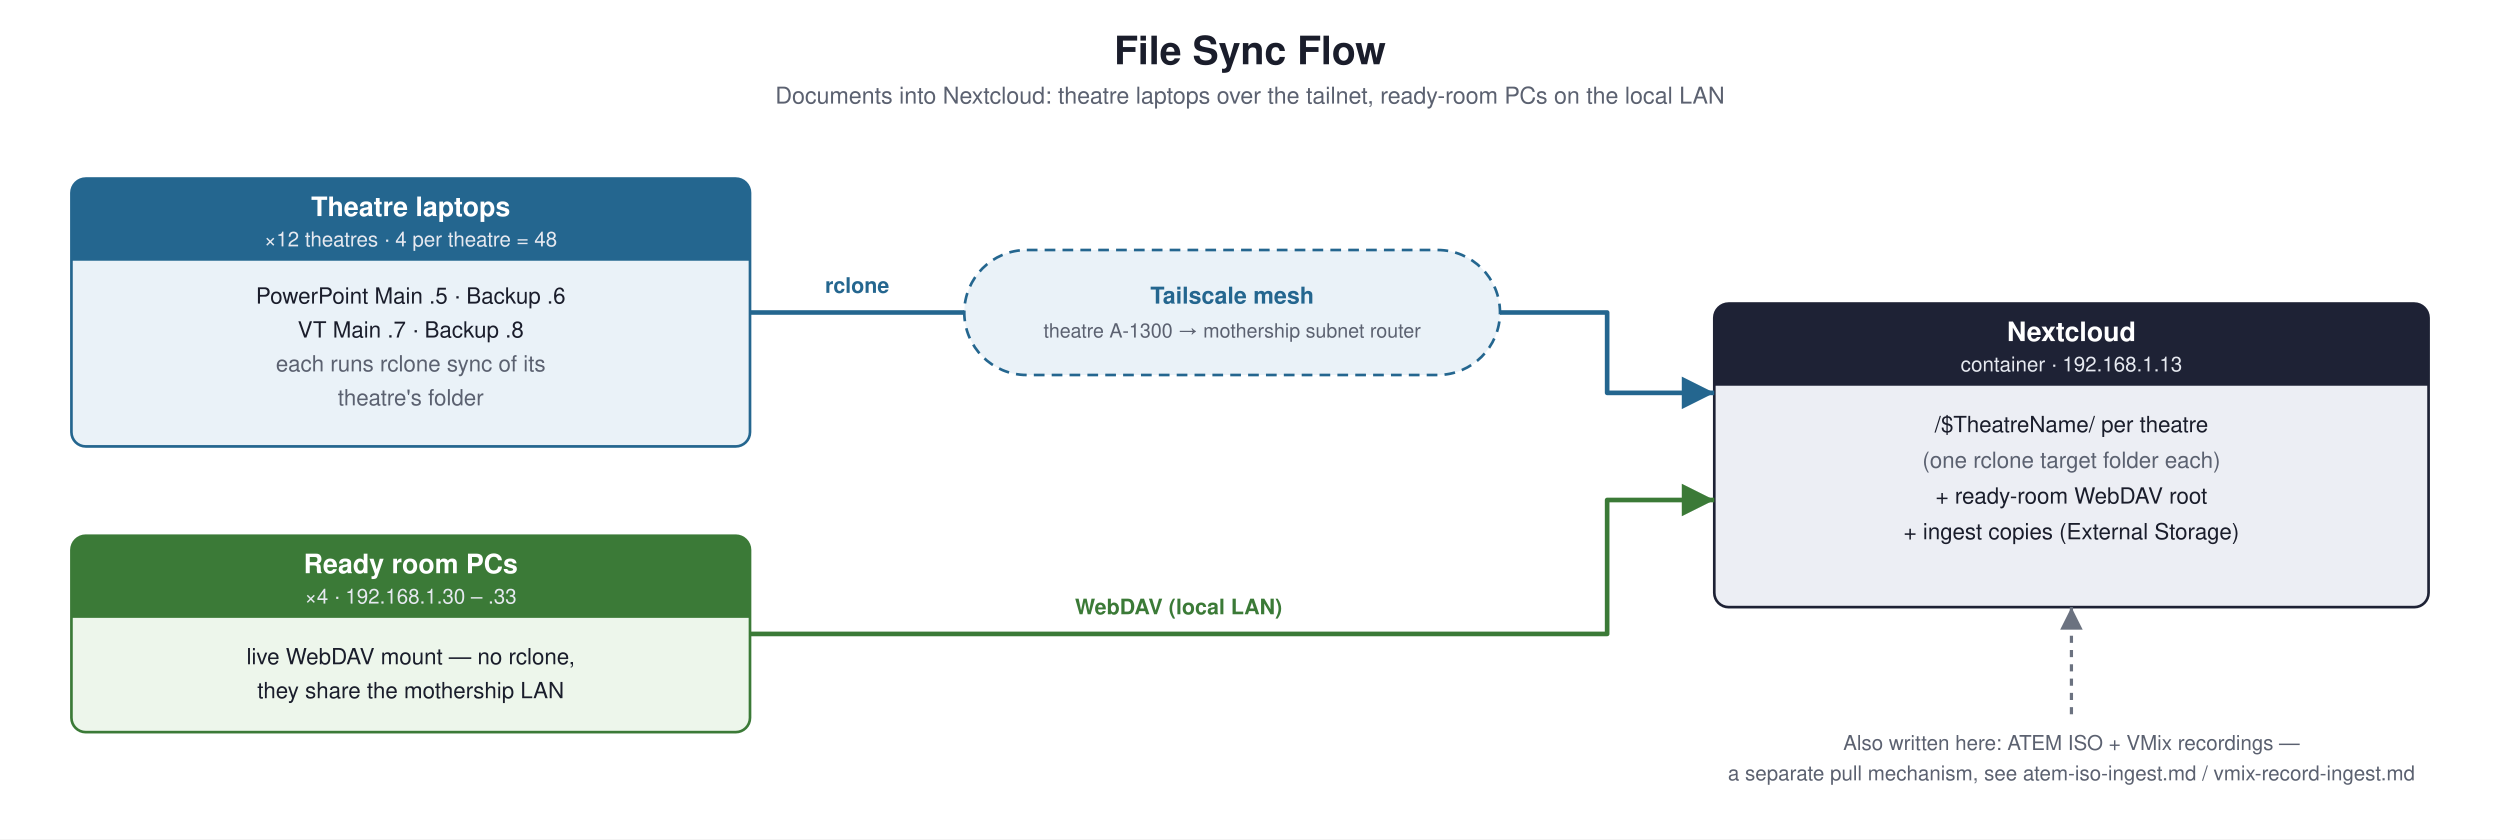
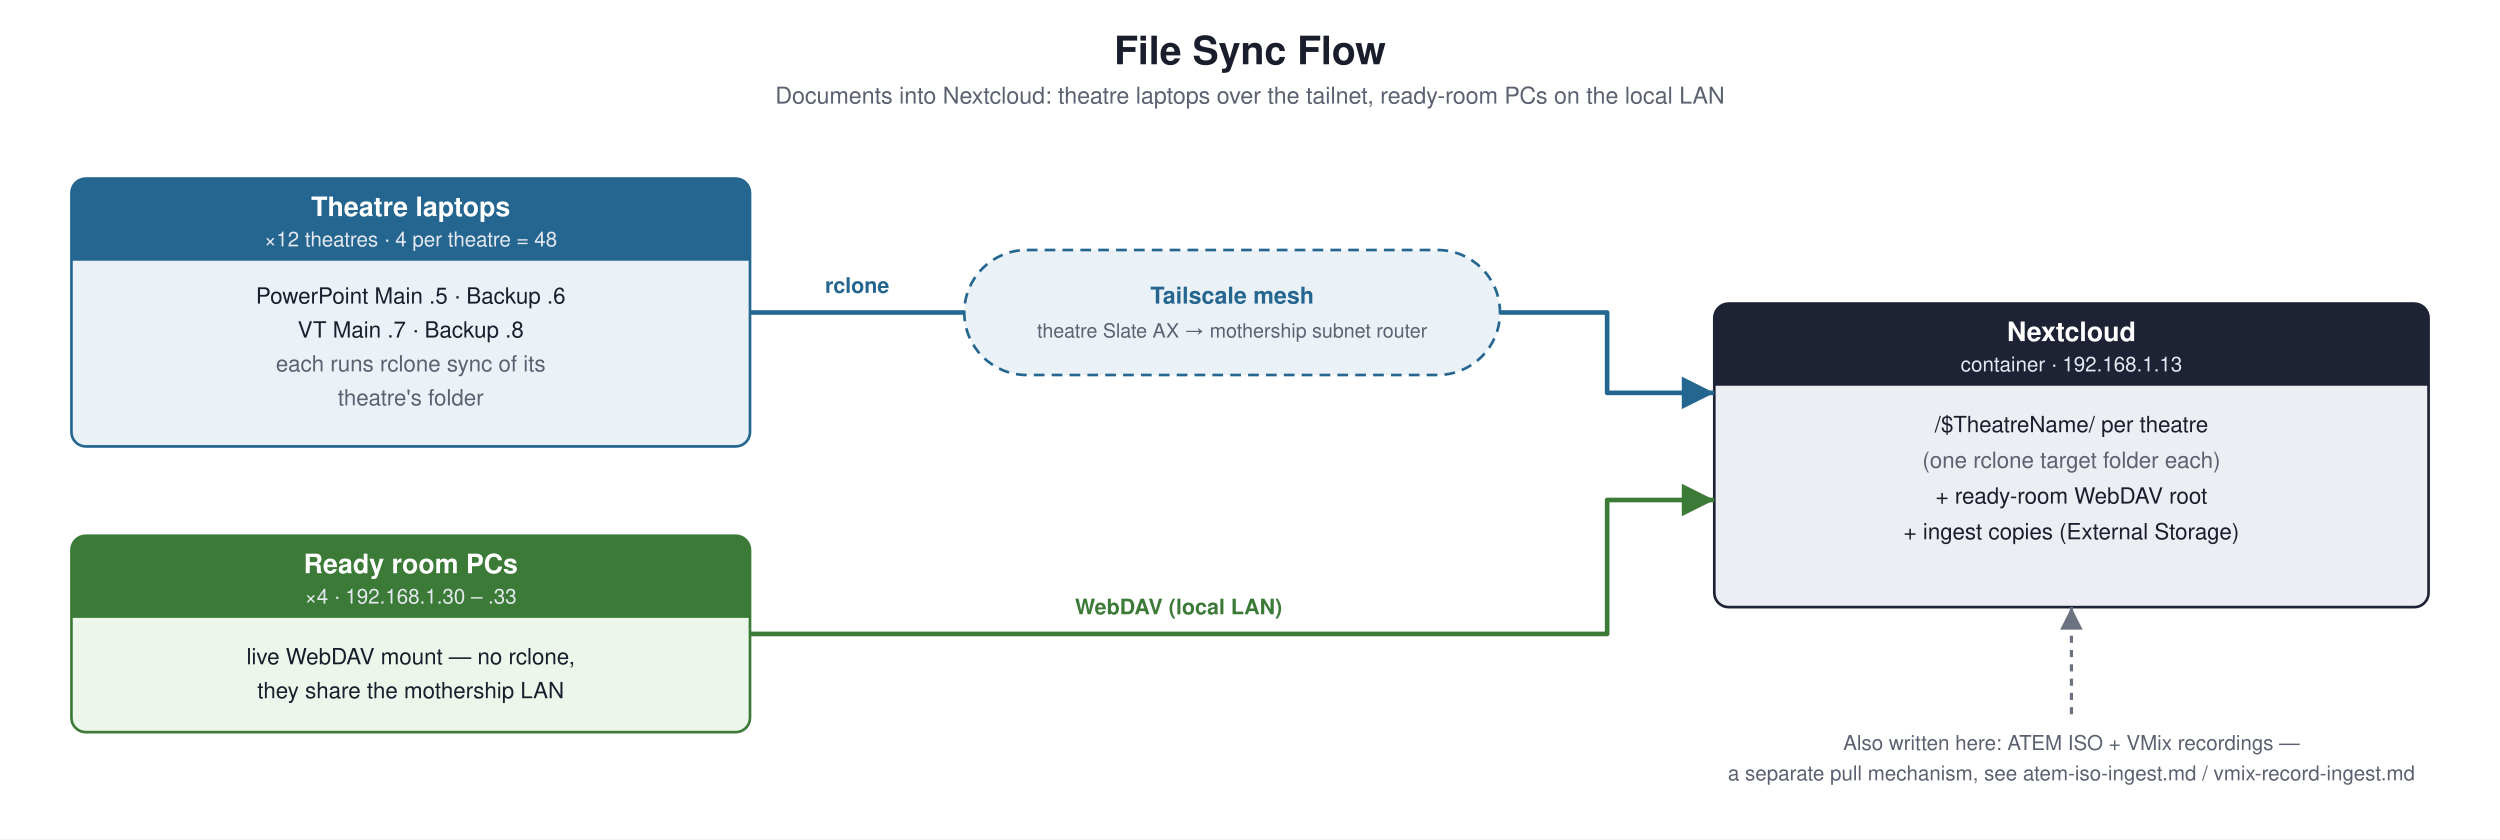
<svg xmlns="http://www.w3.org/2000/svg" viewBox="0 0 1400 470" width="1400" height="470" font-family="Helvetica, Arial, sans-serif">
  <defs>
    <marker id="m24668f" viewBox="0 0 10 10" refX="10" refY="5" markerWidth="7" markerHeight="7" orient="auto">
      <path d="M0,0 L10,5 L0,10 z" fill="#24668f" />
    </marker>
    <marker id="m3b7a37" viewBox="0 0 10 10" refX="10" refY="5" markerWidth="7" markerHeight="7" orient="auto">
      <path d="M0,0 L10,5 L0,10 z" fill="#3b7a37" />
    </marker>
    <marker id="m6b7280" viewBox="0 0 10 10" refX="10" refY="5" markerWidth="7" markerHeight="7" orient="auto">
      <path d="M0,0 L10,5 L0,10 z" fill="#6b7280" />
    </marker>
  </defs>
  <rect width="1400" height="470" fill="#ffffff" />
  <text x="700.0" y="36" text-anchor="middle" font-size="22" font-weight="bold" fill="#1a1d2b">File Sync Flow</text>
  <text x="700.0" y="58" text-anchor="middle" font-size="13" fill="#5b6170">Documents into Nextcloud: theatre laptops over the tailnet, ready-room PCs on the local LAN</text>
  <g>
    <rect x="40" y="100" width="380" height="150" rx="8" fill="#eaf2f8" stroke="#24668f" stroke-width="1.5" />
    <path d="M40,146 V108 a8,8 0 0 1 8,-8 H412 a8,8 0 0 1 8,8 V146 Z" fill="#24668f" />
  </g>
  <text x="230.0" y="121.0" font-size="15" fill="#ffffff" text-anchor="middle" font-weight="bold">Theatre laptops</text>
  <text x="230.0" y="138.0" font-size="11.5" fill="#e6e9f0" text-anchor="middle">×12 theatres · 4 per theatre = 48</text>
  <text x="230.0" y="170.0" font-size="12.5" fill="#1a1d2b" text-anchor="middle">PowerPoint Main .5 · Backup .6</text>
  <text x="230.0" y="189.0" font-size="12.5" fill="#1a1d2b" text-anchor="middle">VT Main .7 · Backup .8</text>
  <text x="230.0" y="208.0" font-size="12.5" fill="#5b6170" text-anchor="middle">each runs rclone sync of its</text>
  <text x="230.0" y="227.0" font-size="12.5" fill="#5b6170" text-anchor="middle">theatre's folder</text>
  <g>
    <rect x="40" y="300" width="380" height="110" rx="8" fill="#edf6eb" stroke="#3b7a37" stroke-width="1.5" />
    <path d="M40,346 V308 a8,8 0 0 1 8,-8 H412 a8,8 0 0 1 8,8 V346 Z" fill="#3b7a37" />
  </g>
  <text x="230.0" y="321.0" font-size="15" fill="#ffffff" text-anchor="middle" font-weight="bold">Ready room PCs</text>
  <text x="230.0" y="338.0" font-size="11.5" fill="#e6e9f0" text-anchor="middle">×4 · 192.168.1.30 – .33</text>
  <text x="230.0" y="372.0" font-size="12.5" fill="#1a1d2b" text-anchor="middle">live WebDAV mount — no rclone,</text>
  <text x="230.0" y="391.0" font-size="12.5" fill="#1a1d2b" text-anchor="middle">they share the mothership LAN</text>
  <rect x="540.0" y="140.0" width="300.0" height="70.0" rx="35" fill="#eaf2f8" stroke="#24668f" stroke-width="1.5" stroke-dasharray="6 4" />
  <text x="690.0" y="170.0" font-size="13" fill="#24668f" text-anchor="middle" font-weight="bold">Tailscale mesh</text>
-   <text x="690.0" y="189.0" font-size="11" fill="#5b6170" text-anchor="middle">theatre A-1300 → mothership subnet router</text>
+   <text x="690.0" y="189.0" font-size="11" fill="#5b6170" text-anchor="middle">theatre Slate AX → mothership subnet router</text>
  <g>
    <rect x="960" y="170" width="400" height="170" rx="8" fill="#eceef4" stroke="#1e2235" stroke-width="1.5" />
    <path d="M960,216 V178 a8,8 0 0 1 8,-8 H1352 a8,8 0 0 1 8,8 V216 Z" fill="#1e2235" />
  </g>
  <text x="1160.0" y="191.0" font-size="15" fill="#ffffff" text-anchor="middle" font-weight="bold">Nextcloud</text>
  <text x="1160.0" y="208.0" font-size="11.5" fill="#e6e9f0" text-anchor="middle">container · 192.168.1.13</text>
  <text x="1160.0" y="242.0" font-size="12.5" fill="#1a1d2b" text-anchor="middle">/$TheatreName/ per theatre</text>
  <text x="1160.0" y="262.0" font-size="12.5" fill="#5b6170" text-anchor="middle">(one rclone target folder each)</text>
  <text x="1160.0" y="282.0" font-size="12.5" fill="#1a1d2b" text-anchor="middle">+ ready-room WebDAV root</text>
  <text x="1160.0" y="302.0" font-size="12.5" fill="#1a1d2b" text-anchor="middle">+ ingest copies (External Storage)</text>
  <path d="M420.0,175.0 L540.0,175.0" fill="none" stroke="#24668f" stroke-width="2.6" stroke-linejoin="round" />
  <path d="M840.0,175.0 L900.0,175.0 L900.0,220.0 L960.0,220.0" fill="none" stroke="#24668f" stroke-width="2.6" stroke-linejoin="round" marker-end="url(#m24668f)" />
  <rect x="454.1" y="152.0" width="51.8" height="18.0" rx="4" fill="#ffffff" />
  <text x="480.0" y="164.0" font-size="12" fill="#24668f" text-anchor="middle" font-weight="bold">rclone</text>
  <path d="M420.0,355.0 L900.0,355.0 L900.0,280.0 L960.0,280.0" fill="none" stroke="#3b7a37" stroke-width="2.6" stroke-linejoin="round" marker-end="url(#m3b7a37)" />
  <rect x="592.4" y="332.0" width="135.3" height="18.0" rx="4" fill="#ffffff" />
  <text x="660.0" y="344.0" font-size="12" fill="#3b7a37" text-anchor="middle" font-weight="bold">WebDAV (local LAN)</text>
  <path d="M1160.0,400.0 L1160.0,340.0" fill="none" stroke="#6b7280" stroke-width="1.8" stroke-linejoin="round" stroke-dasharray="4 4" marker-end="url(#m6b7280)" />
  <text x="1160.0" y="420.0" font-size="11.5" fill="#5b6170" text-anchor="middle">Also written here: ATEM ISO + VMix recordings —</text>
  <text x="1160.0" y="437.0" font-size="11.5" fill="#5b6170" text-anchor="middle">a separate pull mechanism, see atem-iso-ingest.md / vmix-record-ingest.md</text>
</svg>
